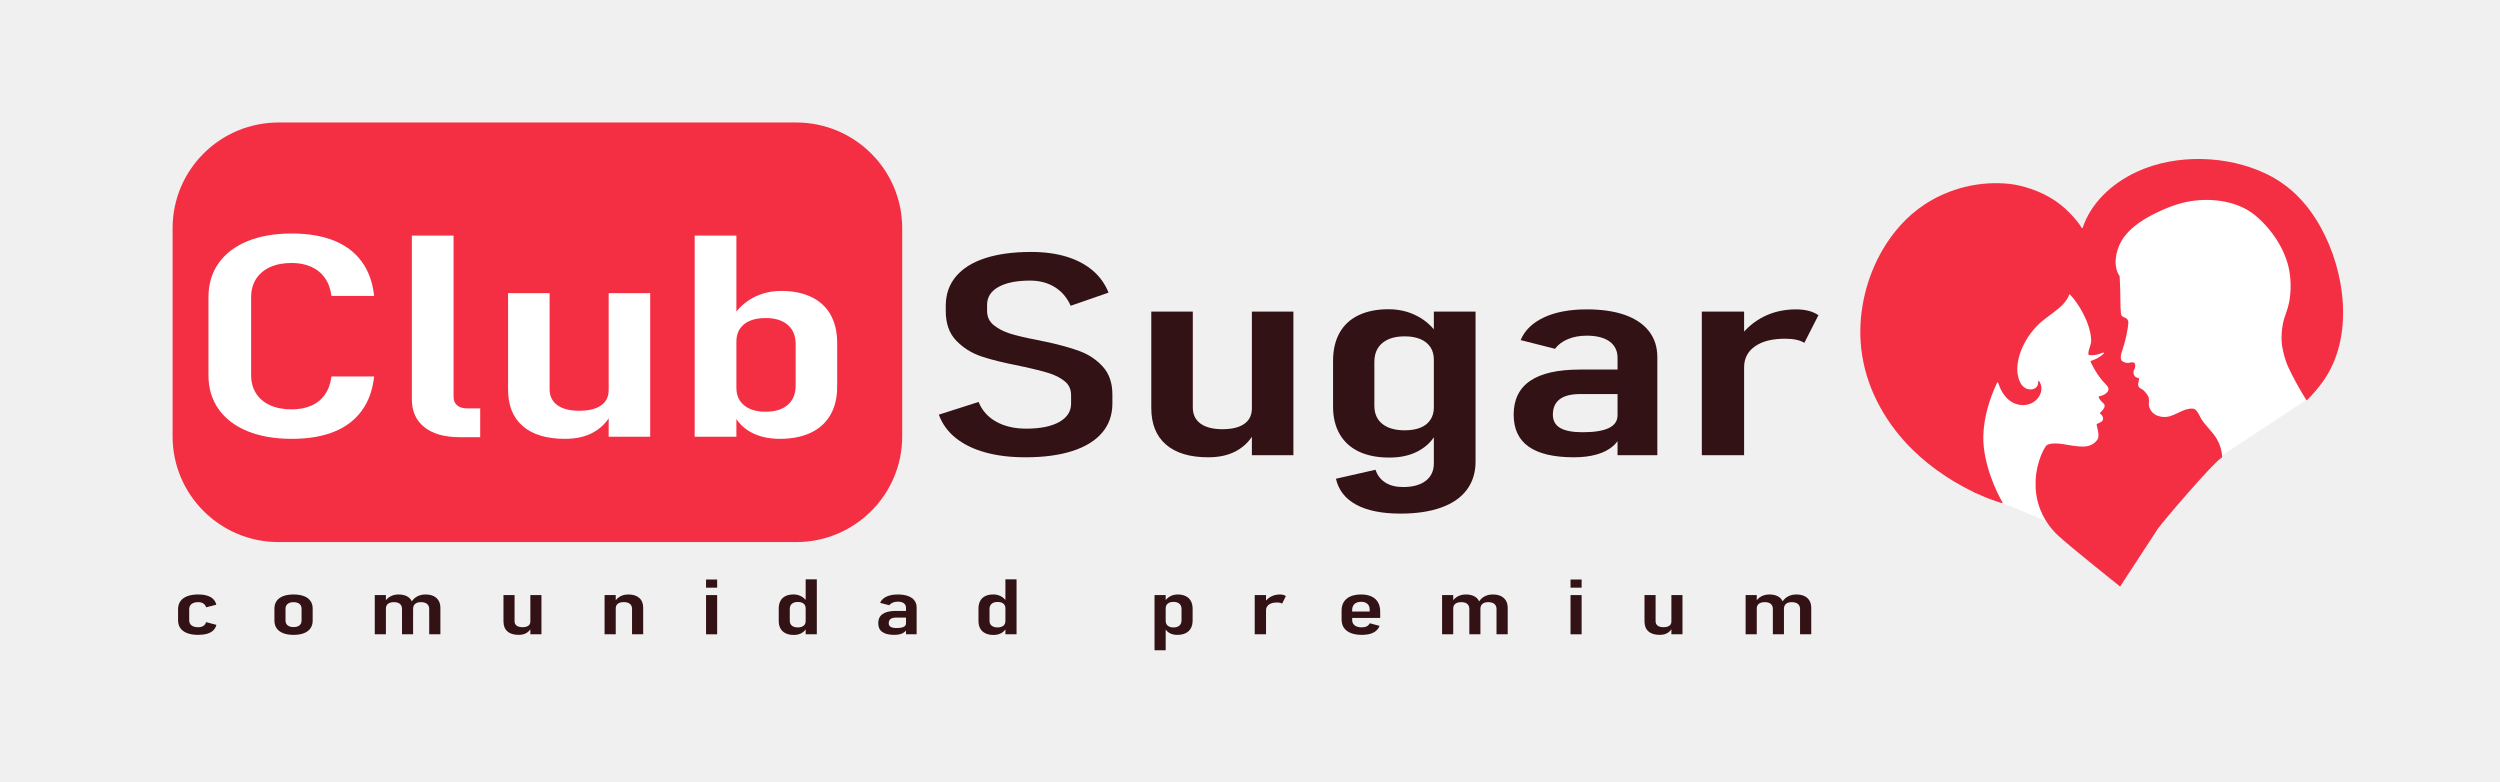
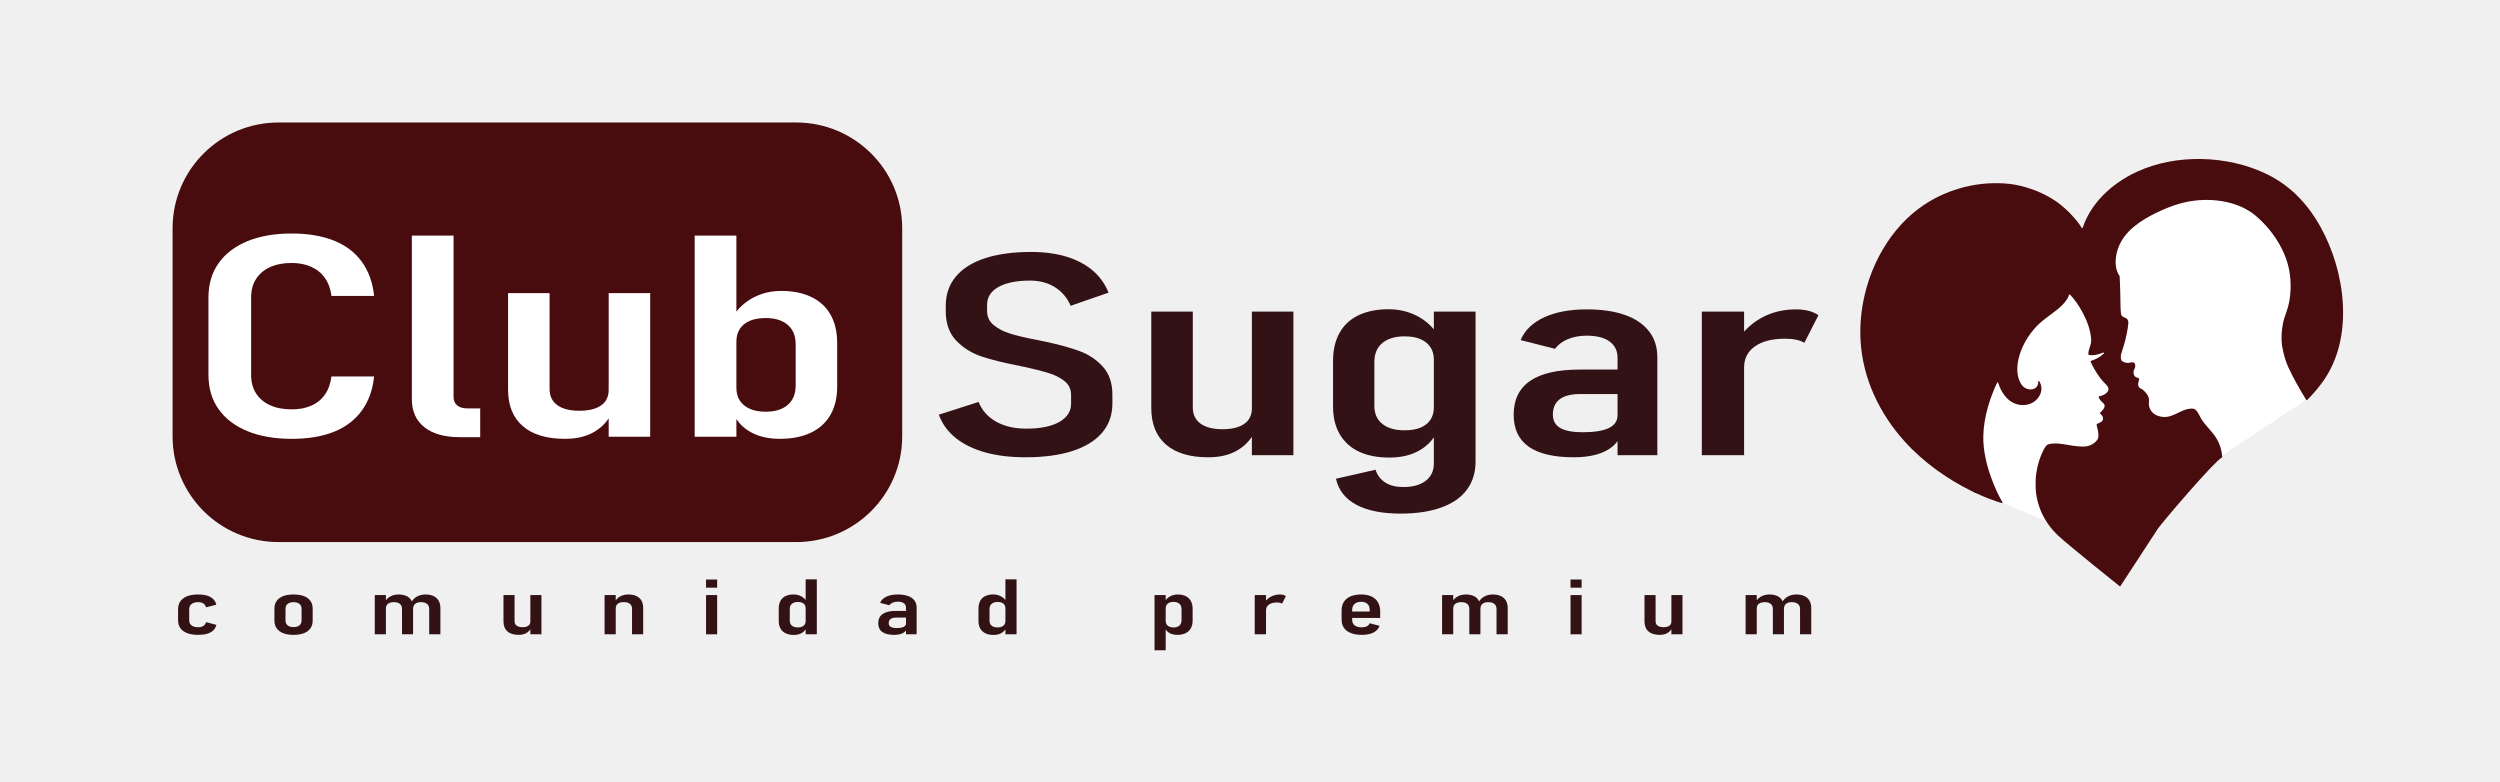
<svg xmlns="http://www.w3.org/2000/svg" width="259" height="81" viewBox="0 0 259 81" fill="none">
-   <path d="M28.866 55.485C23.182 55.485 18.558 50.877 18.558 45.212V23.638C18.558 17.973 23.182 13.365 28.866 13.365H82.482C88.166 13.365 92.79 17.973 92.79 23.638V45.212C92.79 50.877 88.166 55.485 82.482 55.485H28.866Z" fill="#F42F43" />
-   <path d="M82.482 12.69H28.866C22.799 12.69 17.881 17.592 17.881 23.638V45.212C17.881 51.258 22.799 56.16 28.866 56.16H82.482C88.549 56.16 93.468 51.258 93.468 45.212V23.638C93.468 17.592 88.549 12.69 82.482 12.69ZM82.482 14.04C87.793 14.04 92.113 18.346 92.113 23.638V45.212C92.113 50.504 87.793 54.81 82.482 54.81H28.866C23.556 54.81 19.235 50.504 19.235 45.212V23.638C19.235 18.346 23.556 14.04 28.866 14.04H82.482Z" fill="#F42F43" />
+   <path d="M28.866 55.485C23.182 55.485 18.558 50.877 18.558 45.212V23.638C18.558 17.973 23.182 13.365 28.866 13.365H82.482C88.166 13.365 92.79 17.973 92.79 23.638V45.212C92.79 50.877 88.166 55.485 82.482 55.485H28.866Z" fill="#480b0e" />
+   <path d="M82.482 12.69H28.866C22.799 12.69 17.881 17.592 17.881 23.638V45.212C17.881 51.258 22.799 56.16 28.866 56.16H82.482C88.549 56.16 93.468 51.258 93.468 45.212V23.638C93.468 17.592 88.549 12.69 82.482 12.69ZM82.482 14.04C87.793 14.04 92.113 18.346 92.113 23.638V45.212C92.113 50.504 87.793 54.81 82.482 54.81H28.866C23.556 54.81 19.235 50.504 19.235 45.212V23.638C19.235 18.346 23.556 14.04 28.866 14.04H82.482Z" fill="#480b0e" />
  <path d="M25.636 44.668C24.343 44.138 23.346 43.378 22.646 42.389C21.946 41.4 21.596 40.227 21.596 38.87V30.799C21.596 29.433 21.946 28.255 22.646 27.266C23.346 26.277 24.343 25.517 25.636 24.986C26.93 24.456 28.457 24.191 30.217 24.191C31.911 24.191 33.368 24.435 34.589 24.922C35.809 25.41 36.772 26.138 37.479 27.108C38.186 28.078 38.612 29.261 38.759 30.656H34.338C34.245 29.92 34.018 29.299 33.658 28.792C33.298 28.286 32.825 27.901 32.238 27.638C31.651 27.376 30.978 27.244 30.217 27.244C29.35 27.244 28.604 27.388 27.977 27.674C27.35 27.961 26.867 28.37 26.527 28.9C26.187 29.43 26.017 30.064 26.017 30.799V38.87C26.017 39.596 26.187 40.224 26.527 40.755C26.867 41.285 27.35 41.694 27.977 41.98C28.604 42.267 29.35 42.41 30.217 42.41C30.978 42.41 31.651 42.284 32.238 42.031C32.825 41.778 33.298 41.395 33.658 40.884C34.018 40.373 34.245 39.744 34.338 38.999H38.759C38.612 40.394 38.186 41.577 37.479 42.547C36.772 43.517 35.812 44.245 34.599 44.733C33.385 45.22 31.924 45.464 30.217 45.464C28.457 45.464 26.93 45.198 25.636 44.668Z" fill="white" />
  <path d="M46.989 41.12C46.989 41.493 47.112 41.785 47.359 41.995C47.605 42.205 47.955 42.31 48.409 42.31H49.749V45.292H47.629C46.055 45.292 44.834 44.948 43.968 44.26C43.101 43.572 42.668 42.602 42.668 41.35V24.406H46.989V41.12Z" fill="white" />
  <path d="M63.059 30.369H67.36V45.249H63.059V30.369ZM56.938 40.303C56.938 41.029 57.205 41.586 57.738 41.973C58.272 42.36 59.032 42.554 60.019 42.554C60.992 42.554 61.742 42.37 62.27 42.002C62.796 41.634 63.059 41.096 63.059 40.389L63.34 42.855C62.939 43.658 62.336 44.293 61.529 44.761C60.722 45.23 59.725 45.464 58.539 45.464C56.631 45.464 55.171 45.024 54.158 44.145C53.144 43.266 52.637 42.004 52.637 40.361V30.369H56.938V40.303Z" fill="white" />
  <path d="M77.83 44.797C77.003 44.353 76.397 43.724 76.01 42.912L76.29 40.174C76.29 40.7 76.41 41.144 76.65 41.507C76.89 41.871 77.233 42.153 77.68 42.353C78.127 42.554 78.677 42.654 79.331 42.654C80.304 42.654 81.064 42.418 81.611 41.945C82.158 41.472 82.431 40.8 82.431 39.931V35.659C82.431 34.799 82.158 34.132 81.611 33.659C81.064 33.186 80.304 32.95 79.331 32.95C78.677 32.95 78.127 33.045 77.68 33.236C77.233 33.428 76.89 33.705 76.65 34.068C76.41 34.431 76.29 34.87 76.29 35.387L75.87 32.864C76.417 31.994 77.13 31.323 78.01 30.849C78.891 30.377 79.864 30.14 80.931 30.14C82.144 30.14 83.188 30.35 84.061 30.771C84.935 31.191 85.599 31.805 86.052 32.613C86.505 33.42 86.732 34.397 86.732 35.544V40.045C86.732 41.192 86.499 42.172 86.032 42.984C85.565 43.796 84.885 44.413 83.992 44.833C83.098 45.254 82.031 45.464 80.791 45.464C79.644 45.464 78.657 45.242 77.83 44.797ZM71.969 24.406H76.29V45.249H71.969V24.406Z" fill="white" />
  <path d="M19.402 65.596C19.09 65.478 18.853 65.308 18.691 65.083C18.529 64.859 18.448 64.588 18.448 64.269V63.11C18.448 62.787 18.529 62.512 18.691 62.285C18.853 62.058 19.09 61.885 19.402 61.766C19.714 61.648 20.089 61.588 20.527 61.588C20.887 61.588 21.196 61.627 21.454 61.706C21.713 61.784 21.923 61.902 22.085 62.06C22.247 62.218 22.355 62.414 22.409 62.649L21.35 62.919C21.297 62.739 21.2 62.604 21.059 62.516C20.918 62.427 20.744 62.383 20.538 62.383C20.238 62.383 20.008 62.447 19.846 62.575C19.683 62.702 19.602 62.884 19.602 63.118V64.261C19.602 64.488 19.683 64.665 19.843 64.791C20.003 64.918 20.235 64.981 20.538 64.981C20.748 64.981 20.923 64.937 21.064 64.848C21.205 64.759 21.3 64.628 21.35 64.453L22.419 64.735C22.362 64.967 22.252 65.16 22.09 65.314C21.928 65.468 21.716 65.583 21.454 65.658C21.192 65.734 20.883 65.772 20.527 65.772C20.089 65.772 19.714 65.713 19.402 65.596Z" fill="#321215" />
  <path d="M31.026 64.788C31.17 64.669 31.242 64.502 31.242 64.288V63.063C31.242 62.849 31.17 62.683 31.026 62.565C30.882 62.446 30.676 62.386 30.409 62.386C30.148 62.386 29.945 62.446 29.799 62.565C29.653 62.683 29.58 62.849 29.58 63.063V64.288C29.58 64.502 29.653 64.669 29.799 64.788C29.945 64.906 30.148 64.966 30.409 64.966C30.676 64.966 30.882 64.906 31.026 64.788ZM29.342 65.6C29.045 65.485 28.819 65.317 28.663 65.095C28.508 64.873 28.431 64.607 28.431 64.296V63.04C28.431 62.735 28.508 62.473 28.663 62.253C28.819 62.034 29.045 61.868 29.342 61.756C29.64 61.644 29.997 61.588 30.414 61.588C30.831 61.588 31.187 61.644 31.483 61.756C31.779 61.868 32.004 62.034 32.159 62.253C32.314 62.473 32.392 62.735 32.392 63.04V64.308C32.392 64.616 32.314 64.88 32.159 65.099C32.004 65.318 31.779 65.485 31.483 65.6C31.187 65.715 30.831 65.772 30.414 65.772C29.997 65.772 29.64 65.715 29.342 65.6Z" fill="#321215" />
  <path d="M44.465 63.091C44.465 62.861 44.39 62.686 44.24 62.565C44.091 62.443 43.879 62.383 43.604 62.383C43.348 62.383 43.149 62.442 43.008 62.561C42.867 62.679 42.797 62.853 42.797 63.083L42.615 62.386C42.761 62.126 42.962 61.927 43.217 61.792C43.471 61.656 43.758 61.588 44.075 61.588C44.403 61.588 44.681 61.642 44.911 61.75C45.141 61.859 45.317 62.017 45.44 62.226C45.563 62.435 45.625 62.686 45.625 62.981V65.713H44.465V63.091ZM41.648 63.091C41.648 62.861 41.577 62.686 41.434 62.565C41.292 62.443 41.087 62.383 40.819 62.383C40.552 62.383 40.345 62.439 40.199 62.551C40.053 62.663 39.98 62.827 39.98 63.044L39.868 62.347C40.017 62.099 40.214 61.911 40.459 61.782C40.703 61.653 40.98 61.588 41.29 61.588C41.61 61.588 41.884 61.642 42.11 61.748C42.337 61.855 42.508 62.013 42.623 62.22C42.739 62.428 42.797 62.678 42.797 62.97V65.713H41.648V63.091ZM38.826 61.651H39.98V65.713H38.826V61.651Z" fill="#321215" />
  <path d="M54.945 61.651H56.094V65.713H54.945V61.651ZM53.309 64.363C53.309 64.561 53.381 64.713 53.523 64.819C53.666 64.924 53.869 64.977 54.133 64.977C54.393 64.977 54.593 64.927 54.734 64.827C54.875 64.726 54.945 64.58 54.945 64.387L55.02 65.059C54.913 65.279 54.752 65.452 54.536 65.58C54.32 65.708 54.054 65.772 53.737 65.772C53.227 65.772 52.837 65.652 52.566 65.412C52.296 65.172 52.16 64.828 52.16 64.379V61.651H53.309V64.363Z" fill="#321215" />
  <path d="M65.479 63.071C65.479 62.85 65.405 62.678 65.257 62.559C65.109 62.438 64.898 62.379 64.624 62.379C64.353 62.379 64.146 62.435 64.004 62.549C63.861 62.662 63.79 62.827 63.79 63.044L63.678 62.351C63.827 62.103 64.022 61.914 64.263 61.783C64.503 61.653 64.781 61.588 65.094 61.588C65.582 61.588 65.961 61.707 66.23 61.946C66.499 62.185 66.634 62.525 66.634 62.966V65.713H65.479V63.071ZM62.635 61.651H63.79V65.713H62.635V61.651Z" fill="#321215" />
  <path d="M73.147 61.651H74.297V65.713H73.147V61.651ZM73.147 60.038H74.297V60.883H73.147V60.038Z" fill="#321215" />
  <path d="M83.467 60.022H84.622V65.713H83.467V60.022ZM81.391 65.609C81.157 65.496 80.98 65.332 80.859 65.116C80.738 64.901 80.677 64.642 80.677 64.34V63.044C80.677 62.736 80.737 62.472 80.856 62.252C80.976 62.031 81.151 61.864 81.383 61.752C81.615 61.64 81.891 61.584 82.211 61.584C82.5 61.584 82.763 61.648 83 61.774C83.237 61.901 83.43 62.077 83.58 62.304L83.467 63.013C83.467 62.877 83.435 62.76 83.371 62.66C83.307 62.561 83.214 62.487 83.093 62.437C82.972 62.388 82.828 62.363 82.66 62.363C82.397 62.363 82.191 62.425 82.043 62.551C81.895 62.676 81.821 62.854 81.821 63.083V64.308C81.821 64.533 81.895 64.704 82.043 64.823C82.191 64.942 82.397 65.001 82.66 65.001C82.828 65.001 82.972 64.975 83.093 64.924C83.214 64.874 83.307 64.799 83.371 64.701C83.435 64.604 83.467 64.487 83.467 64.351L83.542 65.075C83.435 65.289 83.27 65.46 83.045 65.588C82.821 65.716 82.55 65.78 82.233 65.78C81.905 65.78 81.624 65.723 81.391 65.609Z" fill="#321215" />
  <path d="M93.862 62.958C93.862 62.76 93.788 62.606 93.64 62.496C93.492 62.386 93.281 62.332 93.007 62.332C92.815 62.332 92.642 62.364 92.488 62.43C92.335 62.495 92.216 62.586 92.13 62.703L91.179 62.457C91.293 62.18 91.508 61.966 91.826 61.815C92.143 61.664 92.538 61.588 93.012 61.588C93.422 61.588 93.772 61.64 94.063 61.745C94.353 61.849 94.576 62.002 94.731 62.204C94.886 62.407 94.963 62.651 94.963 62.938V65.713H93.862V62.958ZM91.403 65.472C91.125 65.273 90.986 64.971 90.986 64.566C90.986 64.141 91.139 63.822 91.443 63.609C91.748 63.397 92.207 63.29 92.82 63.29H93.91L93.985 63.983H92.831C92.578 63.983 92.388 64.032 92.261 64.13C92.135 64.228 92.072 64.373 92.072 64.566C92.072 64.736 92.139 64.861 92.275 64.942C92.41 65.023 92.617 65.064 92.895 65.064C93.219 65.064 93.461 65.023 93.622 64.944C93.782 64.865 93.862 64.744 93.862 64.582L93.975 65.059C93.935 65.216 93.857 65.347 93.739 65.453C93.622 65.559 93.471 65.638 93.288 65.692C93.104 65.745 92.893 65.772 92.654 65.772C92.098 65.772 91.681 65.672 91.403 65.472Z" fill="#321215" />
  <path d="M104.161 60.022H105.315V65.713H104.161V60.022ZM102.084 65.609C101.851 65.496 101.673 65.332 101.552 65.116C101.431 64.901 101.37 64.642 101.37 64.34V63.044C101.37 62.736 101.43 62.472 101.55 62.252C101.669 62.031 101.844 61.864 102.076 61.752C102.308 61.64 102.584 61.584 102.905 61.584C103.193 61.584 103.456 61.648 103.693 61.774C103.93 61.901 104.123 62.077 104.273 62.304L104.161 63.013C104.161 62.877 104.129 62.76 104.064 62.66C104 62.561 103.908 62.487 103.786 62.437C103.665 62.388 103.521 62.363 103.353 62.363C103.09 62.363 102.884 62.425 102.736 62.551C102.588 62.676 102.514 62.854 102.514 63.083V64.308C102.514 64.533 102.588 64.704 102.736 64.823C102.884 64.942 103.09 65.001 103.353 65.001C103.521 65.001 103.665 64.975 103.786 64.924C103.908 64.874 104 64.799 104.064 64.701C104.129 64.604 104.161 64.487 104.161 64.351L104.236 65.075C104.129 65.289 103.963 65.46 103.738 65.588C103.514 65.716 103.243 65.78 102.926 65.78C102.598 65.78 102.317 65.723 102.084 65.609Z" fill="#321215" />
  <path d="M121.176 65.59C120.956 65.469 120.793 65.297 120.69 65.075L120.765 64.328C120.765 64.471 120.797 64.593 120.861 64.692C120.925 64.791 121.018 64.868 121.139 64.922C121.26 64.977 121.406 65.005 121.577 65.005C121.837 65.005 122.04 64.94 122.187 64.811C122.333 64.682 122.406 64.499 122.406 64.261V63.095C122.406 62.86 122.333 62.678 122.187 62.549C122.04 62.42 121.837 62.355 121.577 62.355C121.406 62.355 121.26 62.381 121.139 62.433C121.018 62.486 120.925 62.561 120.861 62.66C120.797 62.76 120.765 62.879 120.765 63.02L120.652 62.332C120.795 62.094 120.985 61.911 121.222 61.782C121.459 61.653 121.722 61.588 122.01 61.588C122.331 61.588 122.608 61.645 122.841 61.76C123.075 61.875 123.252 62.042 123.373 62.263C123.495 62.484 123.555 62.75 123.555 63.064V64.292C123.555 64.603 123.493 64.87 123.368 65.093C123.243 65.316 123.062 65.485 122.825 65.6C122.588 65.714 122.302 65.772 121.967 65.772C121.661 65.772 121.397 65.711 121.176 65.59ZM119.61 61.651H120.765V67.365H119.61V61.651Z" fill="#321215" />
  <path d="M132.603 62.447C132.514 62.428 132.412 62.418 132.298 62.418C131.942 62.418 131.664 62.489 131.464 62.631C131.265 62.773 131.163 62.968 131.16 63.216L131.048 62.359C131.222 62.116 131.442 61.927 131.708 61.791C131.973 61.656 132.27 61.588 132.597 61.588C132.726 61.588 132.842 61.602 132.945 61.629C133.049 61.657 133.139 61.698 133.218 61.753L132.828 62.535C132.767 62.496 132.692 62.467 132.603 62.447ZM129.989 61.651H131.16V65.713H129.989V61.651Z" fill="#321215" />
  <path d="M139.951 65.586C139.637 65.462 139.398 65.282 139.235 65.048C139.071 64.813 138.989 64.526 138.989 64.187V63.243C138.989 62.894 139.069 62.595 139.229 62.347C139.39 62.099 139.62 61.911 139.922 61.782C140.223 61.653 140.589 61.588 141.02 61.588C141.437 61.588 141.792 61.656 142.087 61.794C142.38 61.931 142.604 62.131 142.757 62.397C142.91 62.661 142.987 62.979 142.987 63.349V64.015H139.812V63.357H141.897V63.126C141.893 62.881 141.813 62.689 141.656 62.553C141.499 62.416 141.287 62.347 141.02 62.347C140.721 62.347 140.49 62.422 140.328 62.57C140.166 62.719 140.084 62.929 140.084 63.2V64.214C140.084 64.462 140.171 64.654 140.344 64.79C140.517 64.925 140.761 64.993 141.079 64.993C141.289 64.993 141.464 64.957 141.603 64.883C141.741 64.811 141.841 64.705 141.902 64.567L142.923 64.841C142.809 65.146 142.598 65.378 142.289 65.535C141.981 65.693 141.581 65.772 141.09 65.772C140.644 65.772 140.264 65.71 139.951 65.586Z" fill="#321215" />
  <path d="M155.039 63.091C155.039 62.861 154.964 62.686 154.814 62.565C154.664 62.443 154.453 62.383 154.178 62.383C153.921 62.383 153.723 62.442 153.582 62.561C153.441 62.679 153.371 62.853 153.371 63.083L153.189 62.386C153.335 62.126 153.536 61.927 153.791 61.792C154.045 61.656 154.331 61.588 154.649 61.588C154.976 61.588 155.255 61.642 155.485 61.75C155.715 61.859 155.891 62.017 156.014 62.226C156.137 62.435 156.199 62.686 156.199 62.981V65.713H155.039V63.091ZM152.222 63.091C152.222 62.861 152.15 62.686 152.008 62.565C151.865 62.443 151.66 62.383 151.393 62.383C151.126 62.383 150.919 62.439 150.773 62.551C150.627 62.663 150.554 62.827 150.554 63.044L150.442 62.347C150.591 62.099 150.788 61.911 151.032 61.782C151.276 61.653 151.554 61.588 151.864 61.588C152.184 61.588 152.458 61.642 152.684 61.748C152.91 61.855 153.081 62.013 153.197 62.22C153.313 62.428 153.371 62.678 153.371 62.97V65.713H152.222V63.091ZM149.4 61.651H150.554V65.713H149.4V61.651Z" fill="#321215" />
  <path d="M162.707 61.651H163.856V65.713H162.707V61.651ZM162.707 60.038H163.856V60.883H162.707V60.038Z" fill="#321215" />
  <path d="M173.156 61.651H174.305V65.713H173.156V61.651ZM171.52 64.363C171.52 64.561 171.591 64.713 171.734 64.819C171.876 64.924 172.079 64.977 172.343 64.977C172.603 64.977 172.803 64.927 172.944 64.827C173.085 64.726 173.156 64.58 173.156 64.387L173.23 65.059C173.124 65.279 172.962 65.452 172.747 65.58C172.531 65.708 172.265 65.772 171.948 65.772C171.438 65.772 171.048 65.652 170.777 65.412C170.506 65.172 170.37 64.828 170.37 64.379V61.651H171.52V64.363Z" fill="#321215" />
  <path d="M186.485 63.091C186.485 62.861 186.41 62.686 186.26 62.565C186.11 62.443 185.899 62.383 185.624 62.383C185.368 62.383 185.169 62.442 185.028 62.561C184.888 62.679 184.817 62.853 184.817 63.083L184.635 62.386C184.781 62.126 184.982 61.927 185.237 61.792C185.491 61.656 185.777 61.588 186.095 61.588C186.423 61.588 186.701 61.642 186.931 61.75C187.161 61.859 187.337 62.017 187.46 62.226C187.583 62.435 187.645 62.686 187.645 62.981V65.713H186.485V63.091ZM183.668 63.091C183.668 62.861 183.597 62.686 183.454 62.565C183.311 62.443 183.106 62.383 182.839 62.383C182.572 62.383 182.365 62.439 182.219 62.551C182.073 62.663 182 62.827 182 63.044L181.888 62.347C182.037 62.099 182.234 61.911 182.478 61.782C182.722 61.653 183 61.588 183.31 61.588C183.63 61.588 183.904 61.642 184.13 61.748C184.357 61.855 184.527 62.013 184.643 62.22C184.759 62.428 184.817 62.678 184.817 62.97V65.713H183.668V63.091ZM180.846 61.651H182V65.713H180.846V61.651Z" fill="#321215" />
  <path d="M102.062 46.866C100.848 46.527 99.834 46.032 99.021 45.382C98.207 44.733 97.621 43.925 97.261 42.96L101.381 41.641C101.741 42.53 102.352 43.213 103.212 43.691C104.072 44.169 105.109 44.408 106.323 44.408C107.776 44.408 108.913 44.178 109.733 43.719C110.553 43.261 110.964 42.625 110.964 41.813V40.924C110.964 40.332 110.743 39.856 110.303 39.498C109.863 39.14 109.313 38.858 108.653 38.652C107.993 38.447 107.116 38.225 106.023 37.986C105.996 37.986 105.966 37.983 105.933 37.978C105.899 37.974 105.869 37.967 105.842 37.957L105.622 37.9C104.009 37.594 102.692 37.269 101.672 36.925C100.651 36.581 99.781 36.034 99.061 35.283C98.341 34.533 97.981 33.518 97.981 32.237V31.678C97.981 30.493 98.331 29.483 99.031 28.647C99.731 27.81 100.741 27.177 102.062 26.747C103.382 26.317 104.969 26.102 106.823 26.102C108.196 26.102 109.416 26.265 110.483 26.59C111.55 26.915 112.454 27.39 113.194 28.016C113.934 28.642 114.484 29.409 114.845 30.317L110.923 31.678C110.55 30.837 110 30.192 109.273 29.743C108.546 29.294 107.696 29.07 106.723 29.07C105.322 29.07 104.229 29.289 103.442 29.729C102.655 30.169 102.262 30.785 102.262 31.578V32.209C102.262 32.82 102.492 33.312 102.952 33.685C103.412 34.058 103.975 34.35 104.642 34.56C105.309 34.77 106.243 34.99 107.443 35.219C107.509 35.229 107.569 35.241 107.623 35.255C107.676 35.269 107.736 35.281 107.803 35.291C107.843 35.31 107.893 35.324 107.953 35.334C108.013 35.343 108.076 35.353 108.143 35.362C109.636 35.678 110.864 36.012 111.824 36.366C112.784 36.719 113.594 37.259 114.254 37.986C114.914 38.712 115.244 39.682 115.244 40.895V41.799C115.244 42.984 114.891 43.992 114.184 44.823C113.477 45.655 112.45 46.288 111.104 46.723C109.756 47.158 108.136 47.375 106.243 47.375C104.669 47.375 103.275 47.205 102.062 46.866Z" fill="#321215" />
  <path d="M129.695 32.28H133.996V47.16H129.695V32.28ZM123.574 42.215C123.574 42.941 123.84 43.497 124.374 43.885C124.907 44.271 125.668 44.465 126.654 44.465C127.628 44.465 128.378 44.281 128.905 43.913C129.431 43.545 129.695 43.008 129.695 42.3L129.975 44.766C129.575 45.569 128.971 46.204 128.165 46.672C127.358 47.141 126.361 47.375 125.174 47.375C123.267 47.375 121.807 46.935 120.793 46.056C119.779 45.177 119.273 43.916 119.273 42.272V32.28H123.574V42.215Z" fill="#321215" />
  <path d="M140.515 52.292C139.375 51.68 138.671 50.782 138.404 49.597L142.505 48.665C142.692 49.238 143.029 49.68 143.516 49.991C144.002 50.301 144.619 50.457 145.366 50.457C146.366 50.457 147.146 50.242 147.706 49.812C148.266 49.382 148.547 48.78 148.547 48.005V32.28H152.868V47.819C152.868 48.956 152.567 49.929 151.967 50.736C151.367 51.544 150.484 52.158 149.317 52.578C148.15 52.999 146.74 53.209 145.086 53.209C143.179 53.209 141.655 52.903 140.515 52.292ZM140.785 46.787C139.918 46.376 139.255 45.774 138.795 44.981C138.334 44.188 138.105 43.237 138.105 42.128V37.384C138.105 36.256 138.328 35.291 138.775 34.488C139.221 33.685 139.878 33.076 140.745 32.66C141.612 32.245 142.645 32.037 143.846 32.037C144.926 32.037 145.913 32.269 146.806 32.732C147.7 33.196 148.42 33.848 148.967 34.689L148.547 37.255C148.547 36.748 148.427 36.316 148.187 35.957C147.947 35.599 147.603 35.324 147.157 35.133C146.709 34.942 146.166 34.846 145.526 34.846C144.539 34.846 143.769 35.076 143.215 35.534C142.662 35.993 142.385 36.648 142.385 37.498V42.042C142.385 42.855 142.662 43.481 143.215 43.92C143.769 44.36 144.539 44.58 145.526 44.58C146.166 44.58 146.709 44.489 147.157 44.307C147.603 44.126 147.947 43.855 148.187 43.497C148.427 43.139 148.547 42.712 148.547 42.215L148.827 44.823C148.44 45.607 147.827 46.233 146.986 46.701C146.146 47.169 145.132 47.404 143.946 47.404C142.705 47.404 141.652 47.198 140.785 46.787Z" fill="#321215" />
  <path d="M167.578 37.068C167.578 36.342 167.302 35.778 166.748 35.377C166.195 34.975 165.405 34.775 164.378 34.775C163.657 34.775 163.01 34.894 162.437 35.133C161.864 35.372 161.417 35.707 161.097 36.136L157.536 35.233C157.963 34.221 158.769 33.437 159.957 32.882C161.143 32.328 162.624 32.051 164.398 32.051C165.931 32.051 167.241 32.242 168.329 32.624C169.415 33.007 170.249 33.569 170.829 34.309C171.409 35.049 171.699 35.945 171.699 36.996V47.16H167.578V37.068ZM158.376 46.278C157.336 45.547 156.816 44.441 156.816 42.96C156.816 41.402 157.386 40.234 158.526 39.455C159.667 38.676 161.384 38.287 163.677 38.287H167.758L168.038 40.824H163.718C162.77 40.824 162.06 41.003 161.587 41.361C161.113 41.72 160.877 42.253 160.877 42.96C160.877 43.581 161.13 44.04 161.637 44.336C162.143 44.632 162.917 44.78 163.958 44.78C165.171 44.78 166.078 44.635 166.678 44.343C167.278 44.052 167.578 43.61 167.578 43.017L167.998 44.766C167.851 45.339 167.558 45.82 167.118 46.207C166.678 46.593 166.115 46.885 165.428 47.081C164.741 47.277 163.951 47.375 163.058 47.375C160.977 47.375 159.416 47.009 158.376 46.278Z" fill="#321215" />
  <path d="M186.09 35.198C185.756 35.126 185.376 35.09 184.95 35.09C183.616 35.09 182.575 35.35 181.829 35.871C181.082 36.392 180.702 37.106 180.689 38.014L180.269 34.875C180.922 33.986 181.745 33.294 182.739 32.796C183.733 32.3 184.843 32.051 186.07 32.051C186.55 32.051 186.983 32.101 187.37 32.202C187.757 32.302 188.097 32.453 188.39 32.653L186.93 35.52C186.703 35.377 186.423 35.269 186.09 35.198ZM176.308 32.281H180.689V47.16H176.308V32.281Z" fill="#321215" />
  <path d="M222.735 45.885L215.537 54.018C214.979 54.647 214.082 54.854 213.304 54.531L203.259 50.361C202.673 50.118 202.241 49.608 202.098 48.992L199.072 35.918C198.93 35.301 199.094 34.654 199.514 34.18L206.713 26.047C207.27 25.417 208.167 25.211 208.945 25.534L218.99 29.703C219.576 29.947 220.009 30.456 220.151 31.073L223.177 44.147C223.319 44.763 223.155 45.41 222.735 45.885Z" fill="white" />
  <path d="M238.843 41.478L229.772 47.469C229.07 47.932 228.149 47.899 227.482 47.386L218.868 40.761C218.366 40.374 218.081 39.77 218.104 39.138L218.589 25.729C218.611 25.097 218.939 24.514 219.468 24.165L228.539 18.174C229.241 17.71 230.161 17.743 230.828 18.256L239.443 24.882C239.945 25.268 240.23 25.873 240.207 26.505L239.722 39.914C239.699 40.546 239.372 41.128 238.843 41.478Z" fill="white" />
-   <path d="M223.544 54.789C224.074 54.029 229.339 47.863 230.187 47.394C230.209 47.383 230.221 47.36 230.22 47.335C230.183 46.711 230.01 46.098 229.698 45.539C229.254 44.741 228.542 44.177 228.066 43.419C227.875 43.116 227.726 42.669 227.442 42.439C227.39 42.397 227.333 42.374 227.274 42.355C227.249 42.347 227.223 42.344 227.198 42.339C226.982 42.302 226.738 42.366 226.542 42.405C226.496 42.417 226.45 42.43 226.403 42.443C226.29 42.483 226.172 42.529 226.042 42.585C225.695 42.731 225.2 43.018 224.75 43.136C224.306 43.253 223.907 43.206 223.533 43.074C223.022 42.896 222.714 42.456 222.638 42.043C222.573 41.691 222.728 41.38 222.537 41.033C222.445 40.864 222.312 40.68 222.188 40.562C222.106 40.484 222.02 40.377 221.904 40.318C221.78 40.255 221.65 40.206 221.578 40.076C221.514 39.961 221.495 39.817 221.52 39.687C221.537 39.596 221.629 39.348 221.606 39.233C221.589 39.147 221.495 39.158 221.436 39.138C221.299 39.089 221.205 39.029 221.17 38.985C221.024 38.806 221.011 38.633 221.05 38.404C221.061 38.339 221.136 38.247 221.162 38.163C221.227 37.959 221.248 37.741 221.12 37.607C220.964 37.443 220.662 37.594 220.471 37.599C220.244 37.604 220.017 37.533 219.84 37.398C219.809 37.375 219.678 37.194 219.716 36.856C219.742 36.617 219.986 36.003 220.173 35.268C220.385 34.43 220.537 33.468 220.487 33.291C220.359 32.834 220.059 32.985 219.806 32.706C219.661 32.546 219.682 31.371 219.658 30.197C219.648 29.634 219.606 29.073 219.597 28.625C219.597 28.613 219.593 28.602 219.586 28.592C218.888 27.595 219.179 26.017 219.762 25.003C220.645 23.464 222.423 22.466 224.004 21.762C224.777 21.419 225.605 21.122 226.431 20.941C228.843 20.416 231.759 20.758 233.629 22.302C235.333 23.712 236.786 25.862 237.175 28.06C237.38 29.217 237.361 30.654 237.033 31.811C236.919 32.212 236.775 32.592 236.649 32.971C236.491 33.445 236.289 34.578 236.399 35.633C236.42 35.835 236.597 37.023 237.081 38.068C237.588 39.166 238.294 40.406 238.927 41.431C238.948 41.465 238.994 41.47 239.023 41.442C239.615 40.847 240.166 40.21 240.658 39.521C243.918 34.955 242.988 28.143 240.405 23.508C238.922 20.844 237.031 19.092 234.779 18.009C230.762 16.078 225.451 15.918 221.395 17.79C218.725 19.023 216.606 21.078 215.768 23.591C215.75 23.644 215.682 23.651 215.657 23.602C215.402 23.113 214.31 21.761 213.016 20.863C211.361 19.715 209.368 19.18 208.206 19.054C205.113 18.716 201.933 19.49 199.324 21.227C197.566 22.397 196.127 24.02 195.051 25.855C193.372 28.718 192.56 32.135 192.758 35.353C192.997 39.227 194.695 42.812 197.306 45.717C199.302 47.938 201.866 49.713 204.338 50.914C204.443 50.971 204.548 51.028 204.654 51.082C204.654 51.076 204.654 51.069 204.654 51.063C205.593 51.502 206.514 51.859 207.38 52.122C207.435 52.138 207.48 52.077 207.451 52.028C206.901 51.11 205.413 48.067 205.471 45.188C205.511 43.178 206.169 41.208 206.896 39.645C206.92 39.593 206.993 39.6 207.011 39.655C207.226 40.348 207.581 40.962 208.055 41.381C208.918 42.145 210.156 42.141 210.897 41.487C211.389 41.053 211.744 40.276 211.267 39.5C211.233 39.444 211.146 39.471 211.152 39.536C211.235 40.469 209.908 40.675 209.368 39.749C208.931 39 208.915 38.094 209.11 37.222C209.405 35.905 210.12 34.706 211.043 33.752C211.716 33.058 212.531 32.578 213.263 31.961C213.747 31.552 214.182 31.079 214.352 30.55C214.366 30.505 214.42 30.488 214.453 30.522C215.302 31.381 216.545 33.411 216.641 35.151C216.644 35.197 216.647 35.243 216.647 35.288C216.657 35.745 216.333 36.183 216.356 36.708C216.357 36.737 216.379 36.763 216.407 36.769C216.814 36.855 217.26 36.776 217.887 36.528C217.95 36.503 218.003 36.586 217.953 36.633C217.56 37.003 217.099 37.234 216.624 37.388C216.589 37.399 216.571 37.438 216.586 37.472C216.802 37.957 217.152 38.579 217.558 39.125C218.036 39.769 218.506 40.014 218.433 40.391C218.373 40.697 217.953 40.972 217.476 41.053C217.44 41.059 217.415 41.094 217.425 41.13C217.441 41.19 217.474 41.28 217.531 41.368C217.623 41.513 217.77 41.656 217.827 41.699C217.911 41.763 217.984 41.832 218.018 41.92C218.092 42.113 217.97 42.321 217.85 42.467C217.759 42.578 217.654 42.687 217.573 42.759C217.543 42.786 217.545 42.833 217.577 42.856C217.632 42.897 217.711 42.962 217.772 43.046C217.864 43.172 217.919 43.378 217.846 43.528C217.809 43.603 217.754 43.658 217.69 43.7C217.573 43.78 217.426 43.82 217.315 43.887C217.262 43.919 217.206 43.959 217.209 44.011C217.217 44.117 217.317 44.422 217.364 44.708C217.419 45.041 217.415 45.362 217.301 45.533C217.161 45.74 216.97 45.908 216.752 46.032C216.497 46.178 216.208 46.247 215.916 46.259C215.213 46.289 214.369 46.117 213.646 45.997C213.256 45.932 212.43 45.885 212.067 46.102C211.832 46.242 210.963 47.86 210.897 49.736C210.891 49.932 210.888 50.127 210.89 50.32C210.909 52.292 211.786 54.136 213.206 55.47C214.345 56.54 219.643 60.768 219.643 60.768L223.544 54.789Z" fill="#F42F43" />
+   <path d="M223.544 54.789C224.074 54.029 229.339 47.863 230.187 47.394C230.209 47.383 230.221 47.36 230.22 47.335C230.183 46.711 230.01 46.098 229.698 45.539C229.254 44.741 228.542 44.177 228.066 43.419C227.875 43.116 227.726 42.669 227.442 42.439C227.39 42.397 227.333 42.374 227.274 42.355C227.249 42.347 227.223 42.344 227.198 42.339C226.982 42.302 226.738 42.366 226.542 42.405C226.496 42.417 226.45 42.43 226.403 42.443C226.29 42.483 226.172 42.529 226.042 42.585C225.695 42.731 225.2 43.018 224.75 43.136C224.306 43.253 223.907 43.206 223.533 43.074C223.022 42.896 222.714 42.456 222.638 42.043C222.573 41.691 222.728 41.38 222.537 41.033C222.445 40.864 222.312 40.68 222.188 40.562C222.106 40.484 222.02 40.377 221.904 40.318C221.78 40.255 221.65 40.206 221.578 40.076C221.514 39.961 221.495 39.817 221.52 39.687C221.537 39.596 221.629 39.348 221.606 39.233C221.589 39.147 221.495 39.158 221.436 39.138C221.299 39.089 221.205 39.029 221.17 38.985C221.024 38.806 221.011 38.633 221.05 38.404C221.061 38.339 221.136 38.247 221.162 38.163C221.227 37.959 221.248 37.741 221.12 37.607C220.964 37.443 220.662 37.594 220.471 37.599C220.244 37.604 220.017 37.533 219.84 37.398C219.809 37.375 219.678 37.194 219.716 36.856C219.742 36.617 219.986 36.003 220.173 35.268C220.385 34.43 220.537 33.468 220.487 33.291C220.359 32.834 220.059 32.985 219.806 32.706C219.661 32.546 219.682 31.371 219.658 30.197C219.648 29.634 219.606 29.073 219.597 28.625C219.597 28.613 219.593 28.602 219.586 28.592C218.888 27.595 219.179 26.017 219.762 25.003C220.645 23.464 222.423 22.466 224.004 21.762C224.777 21.419 225.605 21.122 226.431 20.941C228.843 20.416 231.759 20.758 233.629 22.302C235.333 23.712 236.786 25.862 237.175 28.06C237.38 29.217 237.361 30.654 237.033 31.811C236.919 32.212 236.775 32.592 236.649 32.971C236.491 33.445 236.289 34.578 236.399 35.633C236.42 35.835 236.597 37.023 237.081 38.068C237.588 39.166 238.294 40.406 238.927 41.431C238.948 41.465 238.994 41.47 239.023 41.442C239.615 40.847 240.166 40.21 240.658 39.521C243.918 34.955 242.988 28.143 240.405 23.508C238.922 20.844 237.031 19.092 234.779 18.009C230.762 16.078 225.451 15.918 221.395 17.79C218.725 19.023 216.606 21.078 215.768 23.591C215.75 23.644 215.682 23.651 215.657 23.602C215.402 23.113 214.31 21.761 213.016 20.863C211.361 19.715 209.368 19.18 208.206 19.054C205.113 18.716 201.933 19.49 199.324 21.227C197.566 22.397 196.127 24.02 195.051 25.855C193.372 28.718 192.56 32.135 192.758 35.353C192.997 39.227 194.695 42.812 197.306 45.717C199.302 47.938 201.866 49.713 204.338 50.914C204.443 50.971 204.548 51.028 204.654 51.082C204.654 51.076 204.654 51.069 204.654 51.063C205.593 51.502 206.514 51.859 207.38 52.122C207.435 52.138 207.48 52.077 207.451 52.028C206.901 51.11 205.413 48.067 205.471 45.188C205.511 43.178 206.169 41.208 206.896 39.645C206.92 39.593 206.993 39.6 207.011 39.655C207.226 40.348 207.581 40.962 208.055 41.381C208.918 42.145 210.156 42.141 210.897 41.487C211.389 41.053 211.744 40.276 211.267 39.5C211.233 39.444 211.146 39.471 211.152 39.536C211.235 40.469 209.908 40.675 209.368 39.749C208.931 39 208.915 38.094 209.11 37.222C209.405 35.905 210.12 34.706 211.043 33.752C211.716 33.058 212.531 32.578 213.263 31.961C213.747 31.552 214.182 31.079 214.352 30.55C214.366 30.505 214.42 30.488 214.453 30.522C215.302 31.381 216.545 33.411 216.641 35.151C216.644 35.197 216.647 35.243 216.647 35.288C216.657 35.745 216.333 36.183 216.356 36.708C216.357 36.737 216.379 36.763 216.407 36.769C216.814 36.855 217.26 36.776 217.887 36.528C217.95 36.503 218.003 36.586 217.953 36.633C217.56 37.003 217.099 37.234 216.624 37.388C216.589 37.399 216.571 37.438 216.586 37.472C216.802 37.957 217.152 38.579 217.558 39.125C218.036 39.769 218.506 40.014 218.433 40.391C218.373 40.697 217.953 40.972 217.476 41.053C217.44 41.059 217.415 41.094 217.425 41.13C217.441 41.19 217.474 41.28 217.531 41.368C217.623 41.513 217.77 41.656 217.827 41.699C217.911 41.763 217.984 41.832 218.018 41.92C218.092 42.113 217.97 42.321 217.85 42.467C217.759 42.578 217.654 42.687 217.573 42.759C217.543 42.786 217.545 42.833 217.577 42.856C217.632 42.897 217.711 42.962 217.772 43.046C217.864 43.172 217.919 43.378 217.846 43.528C217.809 43.603 217.754 43.658 217.69 43.7C217.573 43.78 217.426 43.82 217.315 43.887C217.262 43.919 217.206 43.959 217.209 44.011C217.217 44.117 217.317 44.422 217.364 44.708C217.419 45.041 217.415 45.362 217.301 45.533C217.161 45.74 216.97 45.908 216.752 46.032C216.497 46.178 216.208 46.247 215.916 46.259C215.213 46.289 214.369 46.117 213.646 45.997C213.256 45.932 212.43 45.885 212.067 46.102C211.832 46.242 210.963 47.86 210.897 49.736C210.891 49.932 210.888 50.127 210.89 50.32C210.909 52.292 211.786 54.136 213.206 55.47C214.345 56.54 219.643 60.768 219.643 60.768L223.544 54.789Z" fill="#480b0e" />
</svg>
